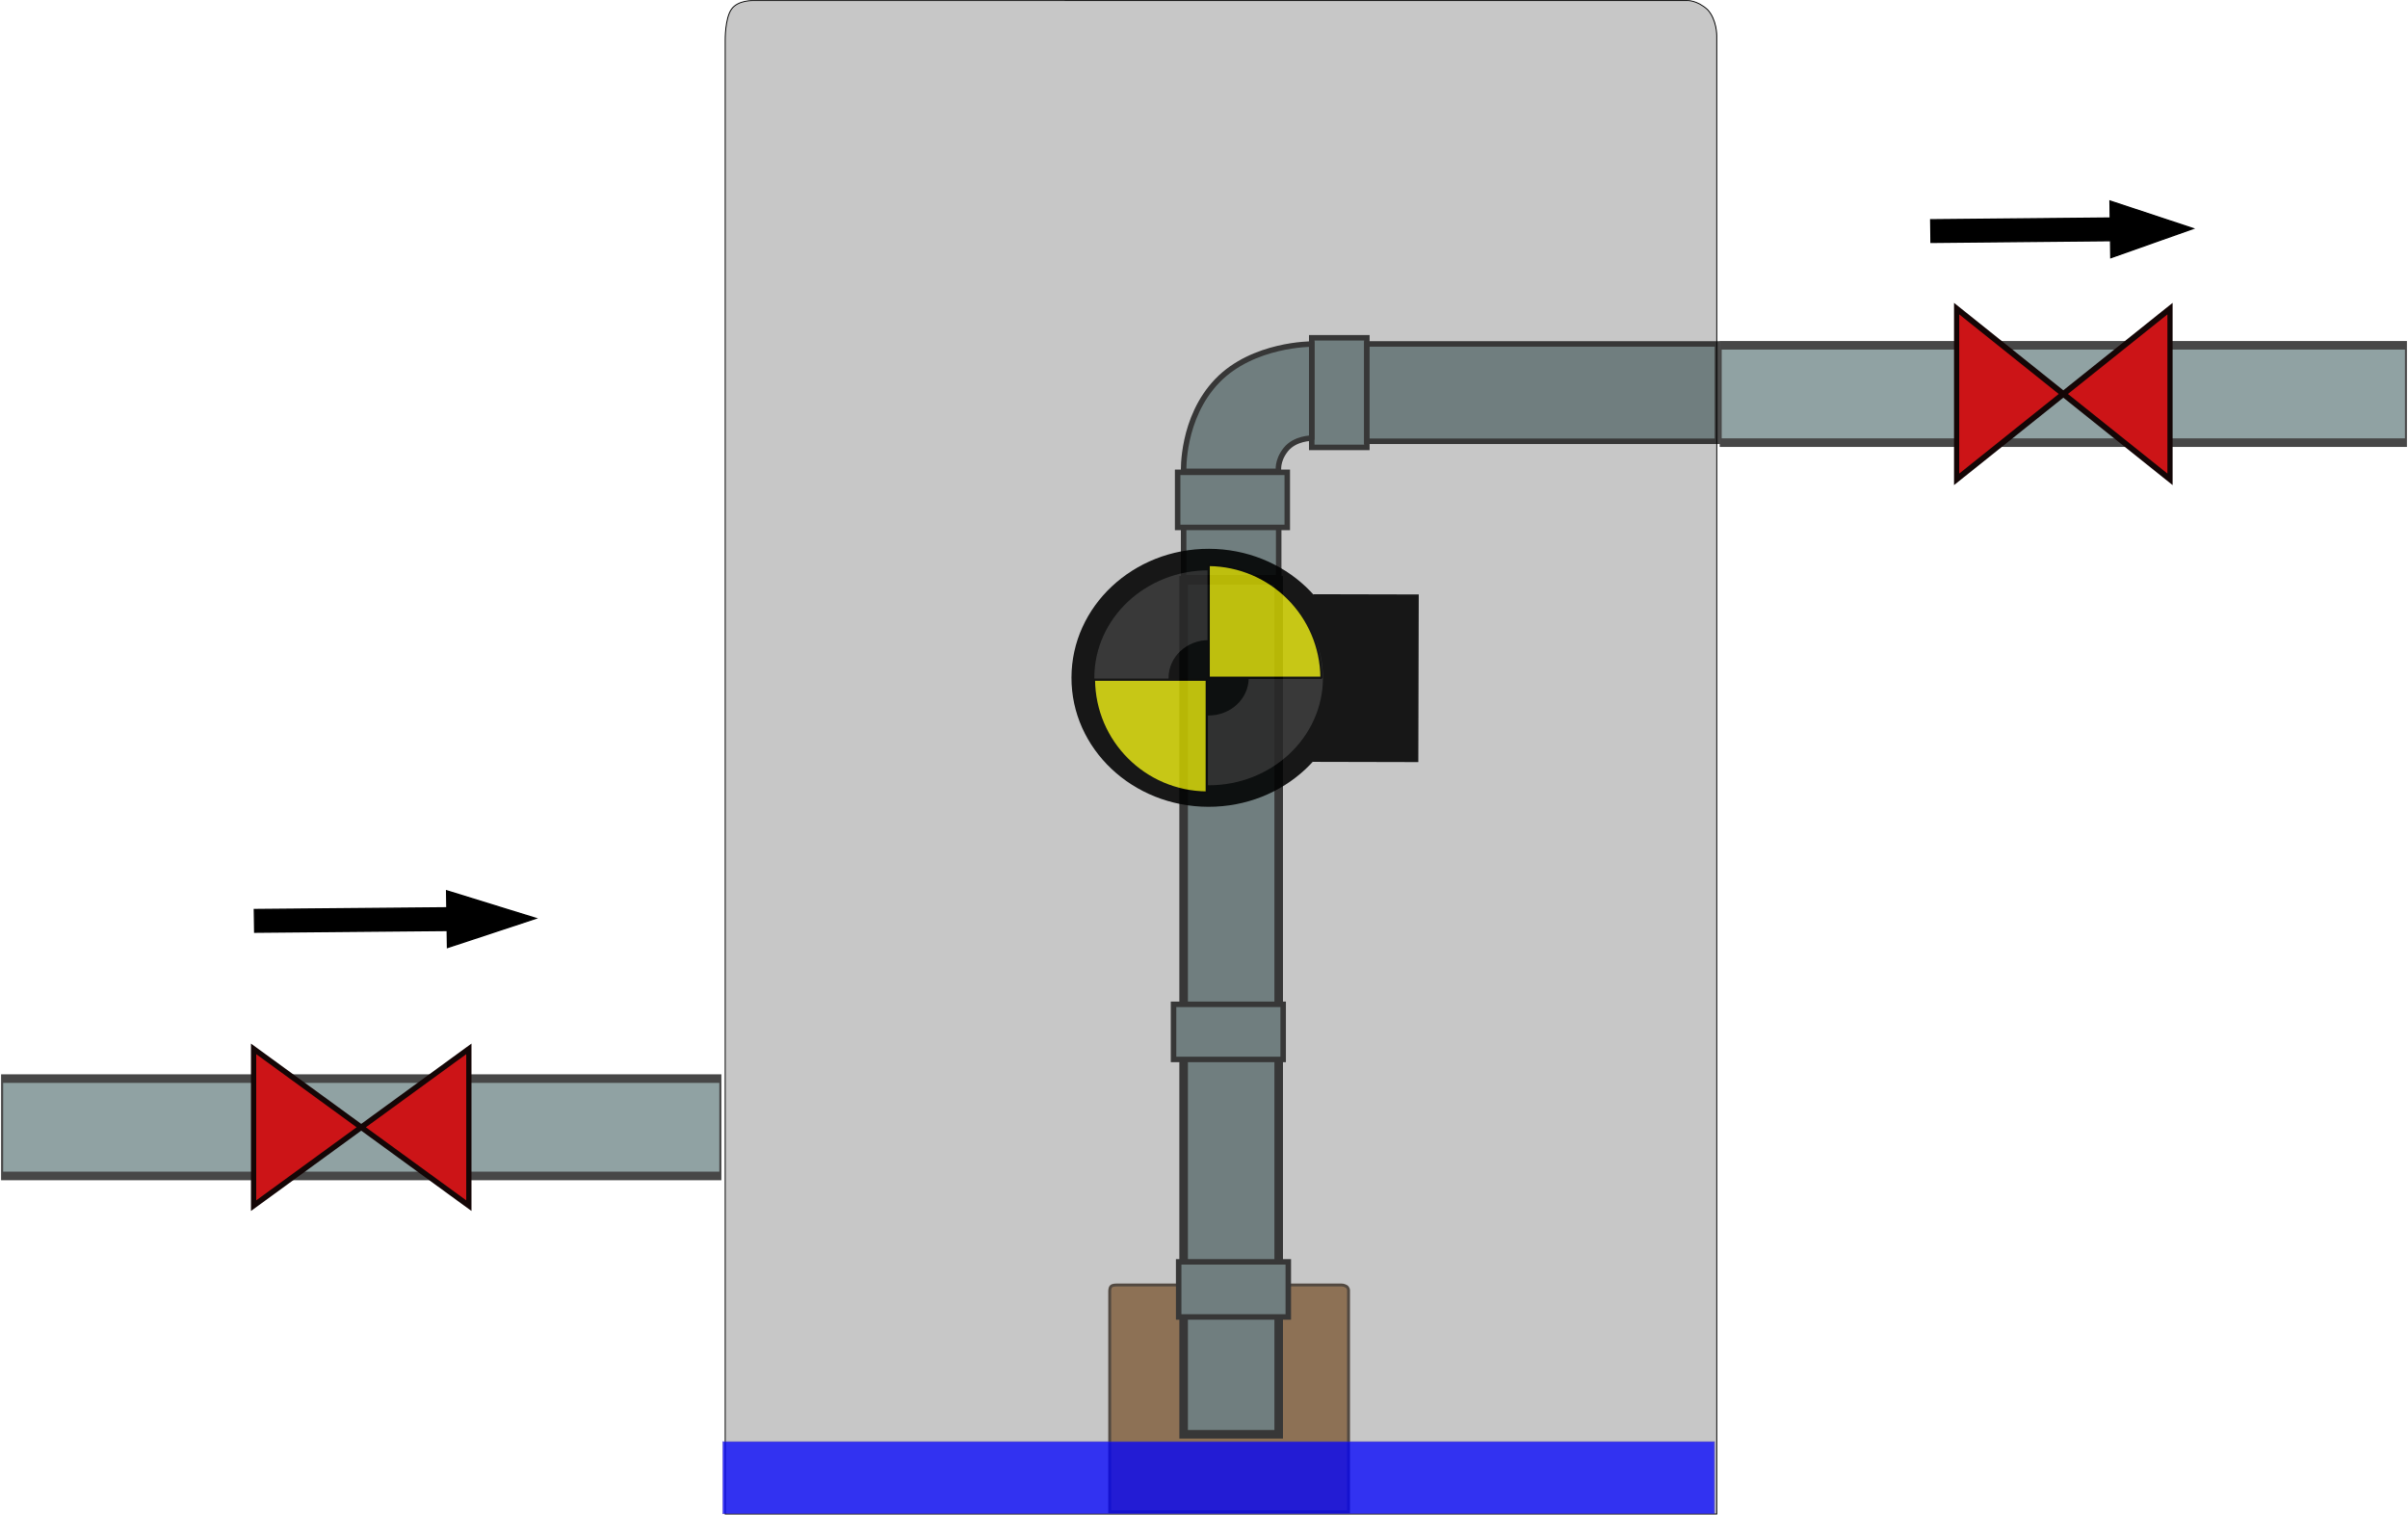
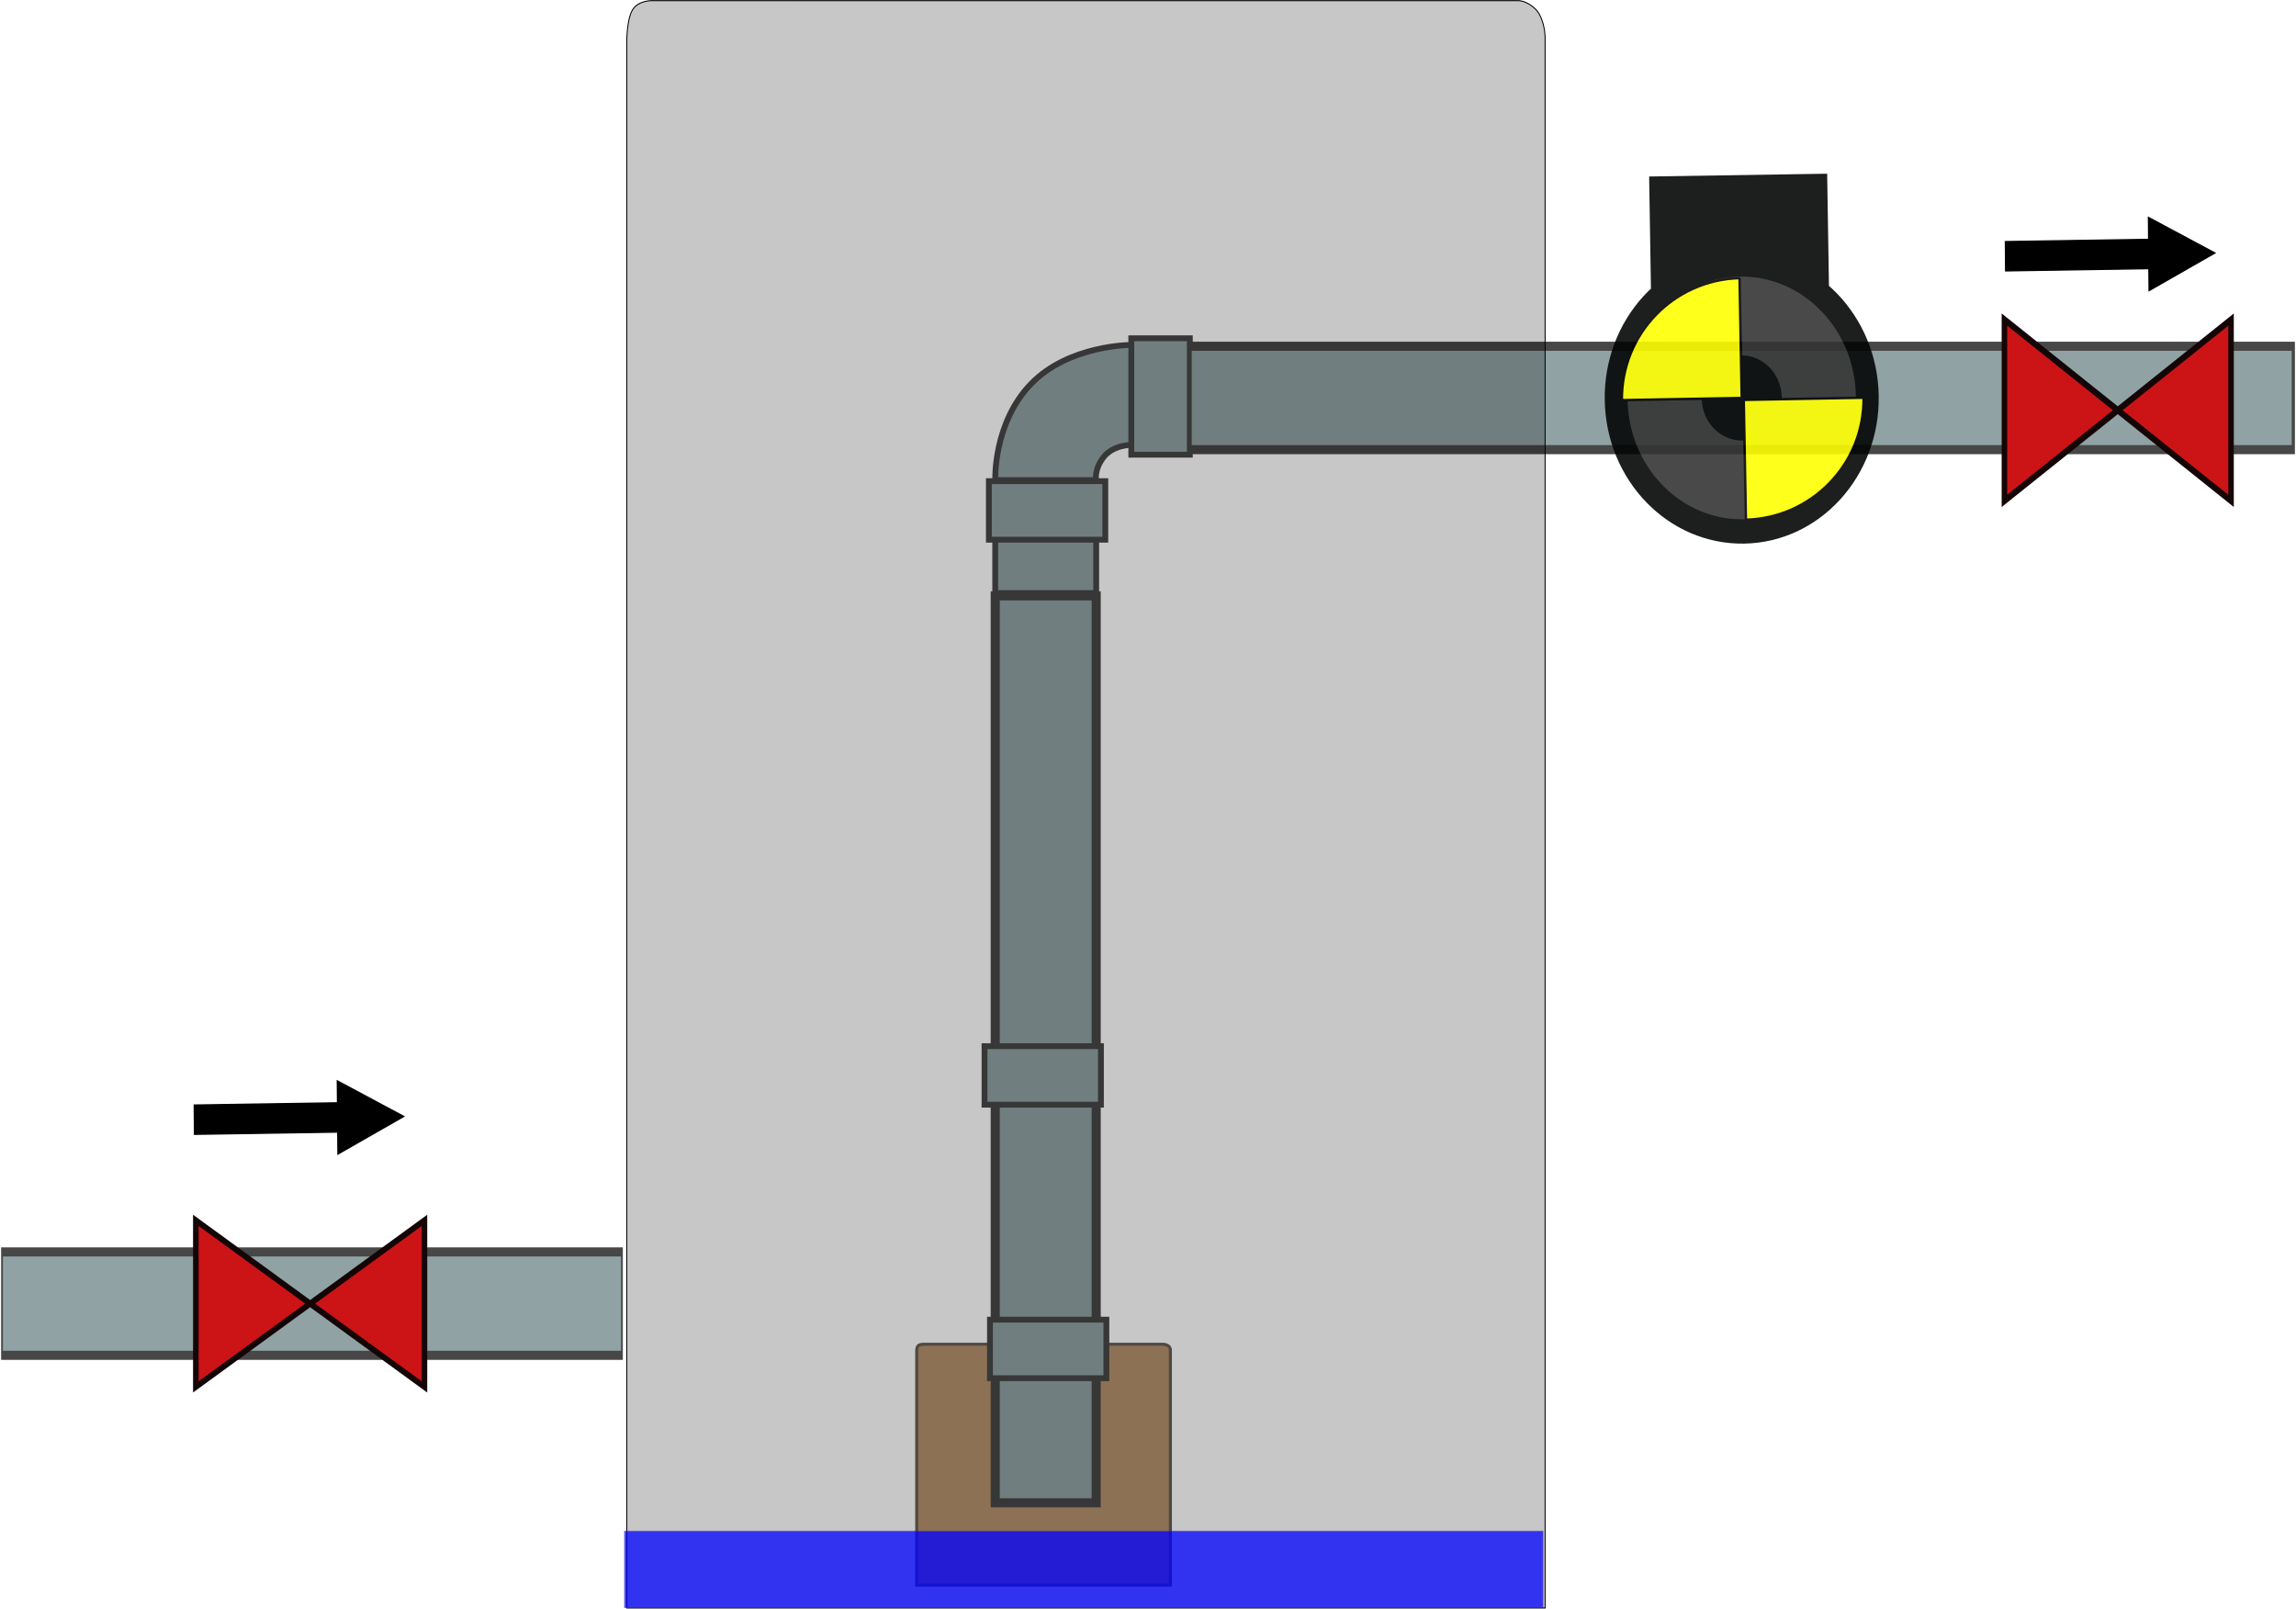
- <svg xmlns="http://www.w3.org/2000/svg" version="1.1" x="0px" y="0px" width="259.681" height="163.353" viewBox="0 0 259.681 163.353" enable-background="new 0 0 3408 1920" xml:space="preserve" id="svg3">
+ <svg xmlns="http://www.w3.org/2000/svg" version="1.1" x="0px" y="0px" width="233.151" height="163.353" viewBox="0 0 233.151 163.353" enable-background="new 0 0 3408 1920" xml:space="preserve" id="svg3">
  <defs id="defs3105">
    <marker orient="auto" refY="0" refX="0" id="Arrow1Lstart" style="overflow:visible">
      <path id="path3832" d="M 0,0 5,-5 -12.5,0 5,5 0,0 z" style="fill-rule:evenodd;stroke:#000000;stroke-width:1pt" transform="matrix(0.8,0,0,0.8,10,0)" />
    </marker>
    <marker orient="auto" refY="0" refX="0" id="Arrow2Lend" style="overflow:visible">
      <path id="path3853" style="fill-rule:evenodd;stroke-width:0.625;stroke-linejoin:round" d="M 8.719,4.034 -2.207,0.016 8.719,-4.002 c -1.745,2.372 -1.735,5.617 -6e-7,8.035 z" transform="matrix(-1.1,0,0,-1.1,-1.1,0)" />
    </marker>
    <marker orient="auto" refY="0" refX="0" id="Arrow2Lstart" style="overflow:visible">
      <path id="path3850" style="fill-rule:evenodd;stroke-width:0.625;stroke-linejoin:round" d="M 8.719,4.034 -2.207,0.016 8.719,-4.002 c -1.745,2.372 -1.735,5.617 -6e-7,8.035 z" transform="matrix(1.1,0,0,1.1,1.1,0)" />
    </marker>
  </defs>
-   <g id="stanica" transform="matrix(0.4724064,0,0,0.4724064,-853.3599,-734.4484)">
+   <g id="stanica" transform="matrix(0.4724064,0,0,0.4724064,-875.3688,-734.4484)">
    <g id="g3278">
      <g id="g3028" transform="matrix(0.5534891,0,0,0.5534891,797.8556,865.592)">
-         <g id="g3248" transform="matrix(0.7884671,0,0,0.7884671,373.8242,363.3575)">
-           <g id="g3225">
-             <g style="opacity:0.72" id="g3180">
+         <g id="g3248" transform="matrix(0.7884671,0,0,0.7884671,362.6969,390.3809)">
+           <g id="g3225" transform="translate(2.016071,-40.32154)">
+             <g style="opacity:0.72" id="g3180" transform="translate(-10.0804,-4.032158)">
              <path style="fill:#996734;stroke:#2f2011;stroke-width:1.521;stroke-miterlimit:10" id="path3053" d="m 2542.329,1909.028 h -124.931 v -115.513 c 0,0 -0.04,-1.701 0.794,-2.434 0.833,-0.733 2.78,-0.67 2.78,-0.67 l 117.619,0 c 0,0 1.21,-0.06 2.563,0.699 1.197,0.787 1.176,2.053 1.176,2.053 v 115.866 z" stroke-miterlimit="10" />
              <rect x="2523.082" y="1294.907" stroke-miterlimit="10" width="28.829" height="57.339" id="rect3062" style="fill:#657e7f;stroke:#000000;stroke-width:2.875;stroke-miterlimit:10" />
              <rect x="2456.068" y="1393.596" stroke-miterlimit="10" width="49.724" height="26.817" id="rect3070" style="fill:#657e7f;stroke:#000000;stroke-width:2.875;stroke-miterlimit:10" />
-               <g transform="matrix(0.2413724,0,0,1,1414.032,0)" id="g3080">
+               <g transform="matrix(0.1961717,0,0,1,1622.254,62.49845)" id="g3080">
                <rect style="fill:#657e7f;stroke:#000000;stroke-width:4.483;stroke-miterlimit:10" id="rect3074-1" height="50.923" width="1556.551" stroke-miterlimit="10" y="1682.442" x="1756.588" />
              </g>
              <rect x="2456.068" y="1421.777" stroke-miterlimit="10" width="49.724" height="446.73" id="rect3072" style="fill:#657e7f;stroke:#000000;stroke-width:4.483;stroke-miterlimit:10" />
-               <rect x="2551.911" y="1298.116" stroke-miterlimit="10" width="183.39" height="50.923" id="rect3074" style="fill:#657e7f;stroke:#000000;stroke-width:2.875;stroke-miterlimit:10" />
              <path stroke-miterlimit="10" d="m 2523.082,1347.419 c 0,0 -8.747,-0.075 -13.554,5.936 -4.81,6.011 -3.795,11.412 -3.795,11.412 h -49.663 c 0,0 -1.095,-27.977 17.596,-47.361 18.694,-19.383 49.417,-19.22 49.417,-19.22 v 49.232 z" id="path3076" style="fill:#657e7f;stroke:#000000;stroke-width:2.875;stroke-miterlimit:10" />
              <rect x="2452.937" y="1365.278" stroke-miterlimit="10" width="57.339" height="28.829" id="rect3078" style="fill:#657e7f;stroke:#000000;stroke-width:2.875;stroke-miterlimit:10" />
              <rect x="2450.787" y="1643.588" stroke-miterlimit="10" width="57.339" height="28.829" id="rect3080" style="fill:#657e7f;stroke:#000000;stroke-width:2.875;stroke-miterlimit:10" />
              <rect x="2453.473" y="1778.307" stroke-miterlimit="10" width="57.339" height="28.829" id="rect3080-1" style="fill:#657e7f;stroke:#000000;stroke-width:2.875;stroke-miterlimit:10" />
-               <g id="g3080-7" transform="matrix(0.2302775,0,0,1,2332.501,-383.6072)">
+               <g id="g3080-7" transform="matrix(0.3490924,0,0,1,1938.851,-383.6072)">
                <rect style="fill:#657e7f;stroke:#000000;stroke-width:4.483;stroke-miterlimit:10" id="rect3074-1-4" height="50.923" width="1556.551" stroke-miterlimit="10" y="1682.442" x="1756.588" />
              </g>
            </g>
-             <g style="opacity:0.89" id="g3217" transform="translate(-8.381831,-767.3813)">
+             <g style="opacity:0.89" id="g3217" transform="matrix(-0.01825032,-0.9998335,0.9998335,-0.01825032,619.1042,3838.27)">
              <g id="Layer_4" transform="matrix(0.7135764,0.00162704,-0.00173006,0.6710879,559.1808,1497.009)">
                <rect x="2767.53" y="1035.51" width="77.351" height="130.672" id="rect3083" style="fill:#010202" />
                <circle cx="2691.034" cy="1100.853" r="100.556" id="circle3085" d="m 2791.59,1100.853 c 0,55.536 -45.02,100.556 -100.556,100.556 -55.535,0 -100.556,-45.02 -100.556,-100.556 0,-55.535 45.02,-100.556 100.556,-100.556 55.536,0 100.556,45.02 100.556,100.556 z" style="fill:#010202" />
                <circle cx="2691.034" cy="1100.853" r="83.792" id="circle3087" d="m 2774.826,1100.853 c 0,46.277 -37.515,83.792 -83.792,83.792 -46.277,0 -83.792,-37.515 -83.792,-83.792 0,-46.277 37.515,-83.792 83.792,-83.792 46.277,0 83.792,37.515 83.792,83.792 z" style="fill:#333333" />
                <circle cx="2691.035" cy="1100.853" r="29.377" id="circle3089" d="m 2720.412,1100.853 c 0,16.224 -13.152,29.377 -29.377,29.377 -16.224,0 -29.377,-13.152 -29.377,-29.377 0,-16.224 13.152,-29.377 29.377,-29.377 16.224,0 29.377,13.153 29.377,29.377 z" style="fill:#010202" />
              </g>
              <path id="engineMotor" d="m 2477.535,2181.122 0,59.035 59.044,0 c -0.264,-32.492 -26.551,-58.774 -59.044,-59.035 z m -60.016,60.016 c 0.261,32.495 26.549,58.783 59.044,59.044 l 0,-59.044 -59.044,0 z" style="fill:#ffff00;fill-opacity:1;stroke:#000000;stroke-width:1.196;stroke-linecap:butt;stroke-linejoin:bevel;stroke-miterlimit:4;stroke-opacity:1;stroke-dasharray:none;stroke-dashoffset:0" />
            </g>
          </g>
-           <g id="Layer_6" transform="matrix(1.007086,0,0,1.075183,1912.607,1386.846)">
+           <g id="Layer_6" transform="matrix(1.007086,0,0,1.075183,1997.283,1404.991)">
            <path stroke-miterlimit="10" d="m 56.568,260.465 0,76.285 111.81,-76.285 0,76.285 z" id="ventil" style="fill:#cc1417;stroke:#140606;stroke-width:2.725;stroke-miterlimit:10;stroke-opacity:1" />
          </g>
-           <g id="Layer_6-7" transform="matrix(0.998302,0,0,1.170561,2803.941,974.758)">
+           <g id="Layer_6-7" transform="matrix(0.998302,0,0,1.170561,2888.616,936.4524)">
            <path stroke-miterlimit="10" d="m 56.568,260.465 0,76.285 111.81,-76.285 0,76.285 z" id="ventil2" style="fill:#cc1417;stroke:#140606;stroke-width:2.725;stroke-miterlimit:10;stroke-opacity:1" />
          </g>
        </g>
-         <g id="g3054" transform="matrix(1.453609,0,0,1.322694,1390.292,-972.2799)" style="fill:#000000;fill-opacity:0.22;stroke-width:0.27;stroke-miterlimit:4;stroke-dasharray:none">
-           <g transform="translate(-1126.186,165.4086)" id="g3026" style="fill:#000000;fill-opacity:0.22;stroke-width:0.27;stroke-miterlimit:4;stroke-dasharray:none">
-             <g transform="matrix(0.5972323,0,0,0.6197434,213.6901,925.9199)" id="nadrz" style="fill:#000000;fill-opacity:0.22;stroke:#000000;stroke-width:0.444;stroke-miterlimit:4;stroke-opacity:1;stroke-dasharray:none">
-               <path style="fill:#000000;fill-opacity:0.22;stroke:#000000;stroke-width:0.444;stroke-miterlimit:4;stroke-opacity:1;stroke-dasharray:none" id="path3051" d="M 2840.957,1705.814 H 2369.885 V 964.215 c 0,0 -0.152,-10.924 2.992,-15.629 3.144,-4.704 10.483,-4.306 10.483,-4.306 l 443.497,-0.008 c 0,0 4.566,-0.391 9.667,4.488 4.512,5.05 4.433,13.181 4.433,13.181 V 1705.814 z" stroke-miterlimit="10" />
+         <g id="g3054" transform="matrix(1.267699,0,0,1.322694,1512.272,-972.2799)" style="fill:#000000;fill-opacity:0.22;stroke-width:0.295;stroke-miterlimit:4;stroke-dasharray:none">
+           <g transform="translate(-1126.186,165.4086)" id="g3026" style="fill:#000000;fill-opacity:0.22;stroke-width:0.295;stroke-miterlimit:4;stroke-dasharray:none">
+             <g transform="matrix(0.5972323,0,0,0.6197434,213.6901,925.9199)" id="nadrz" style="fill:#000000;fill-opacity:0.22;stroke:#000000;stroke-width:0.485;stroke-miterlimit:4;stroke-opacity:1;stroke-dasharray:none">
+               <path style="fill:#000000;fill-opacity:0.22;stroke:#000000;stroke-width:0.485;stroke-miterlimit:4;stroke-opacity:1;stroke-dasharray:none" id="path3051" d="M 2840.957,1705.814 H 2369.885 V 964.215 c 0,0 -0.152,-10.924 2.992,-15.629 3.144,-4.704 10.483,-4.306 10.483,-4.306 l 443.497,-0.008 c 0,0 4.566,-0.391 9.667,4.488 4.512,5.05 4.433,13.181 4.433,13.181 V 1705.814 z" stroke-miterlimit="10" />
            </g>
-             <rect y="1960.551" x="1628.401" height="22.4" width="281.329" id="hladina" style="opacity:0.748;fill:#0000ff;fill-opacity:1;fill-rule:evenodd;stroke:#2c20c8;stroke-width:0.27;stroke-linecap:butt;stroke-linejoin:miter;stroke-miterlimit:4;stroke-opacity:0.81;stroke-dasharray:none" />
+             <rect y="1960.551" x="1628.401" height="22.4" width="281.329" id="hladina" style="opacity:0.748;fill:#0000ff;fill-opacity:1;fill-rule:evenodd;stroke:#2c20c8;stroke-width:0.295;stroke-linecap:butt;stroke-linejoin:miter;stroke-miterlimit:4;stroke-opacity:0.81;stroke-dasharray:none" />
          </g>
        </g>
-         <path id="path3027-8" d="m 2006.621,1628.821 -79.404,0.712 -0.143,-9.367 79.404,-0.712 -0.107,-7.025 36.827,11.38 -36.469,12.037 z" style="fill:#000000;fill-opacity:1;stroke:#000000;stroke-width:0.535px;stroke-linecap:butt;stroke-linejoin:miter;stroke-opacity:1" />
-         <path id="path3027-8-4" d="m 2692.641,1344.301 -74.048,0.712 -0.133,-9.363 74.048,-0.712 -0.1,-7.022 34.343,11.375 -34.009,12.032 z" style="fill:#000000;fill-opacity:1;stroke:#000000;stroke-width:0.516px;stroke-linecap:butt;stroke-linejoin:miter;stroke-opacity:1" />
+         <path id="path3027-8-4" d="m 2740.911,1349.352 -55.637,0.865 -0.1,-11.369 55.637,-0.864 -0.075,-8.527 25.804,13.813 -25.554,14.611 z" style="fill:#000000;fill-opacity:1;stroke:#000000;stroke-width:0.493px;stroke-linecap:butt;stroke-linejoin:miter;stroke-opacity:1" />
+         <path id="path3027-8-4-1" d="m 2037.523,1684.693 -55.637,0.865 -0.1,-11.369 55.637,-0.864 -0.075,-8.527 25.804,13.813 -25.554,14.611 z" style="fill:#000000;fill-opacity:1;stroke:#000000;stroke-width:0.493px;stroke-linecap:butt;stroke-linejoin:miter;stroke-opacity:1" />
      </g>
    </g>
  </g>
</svg>
